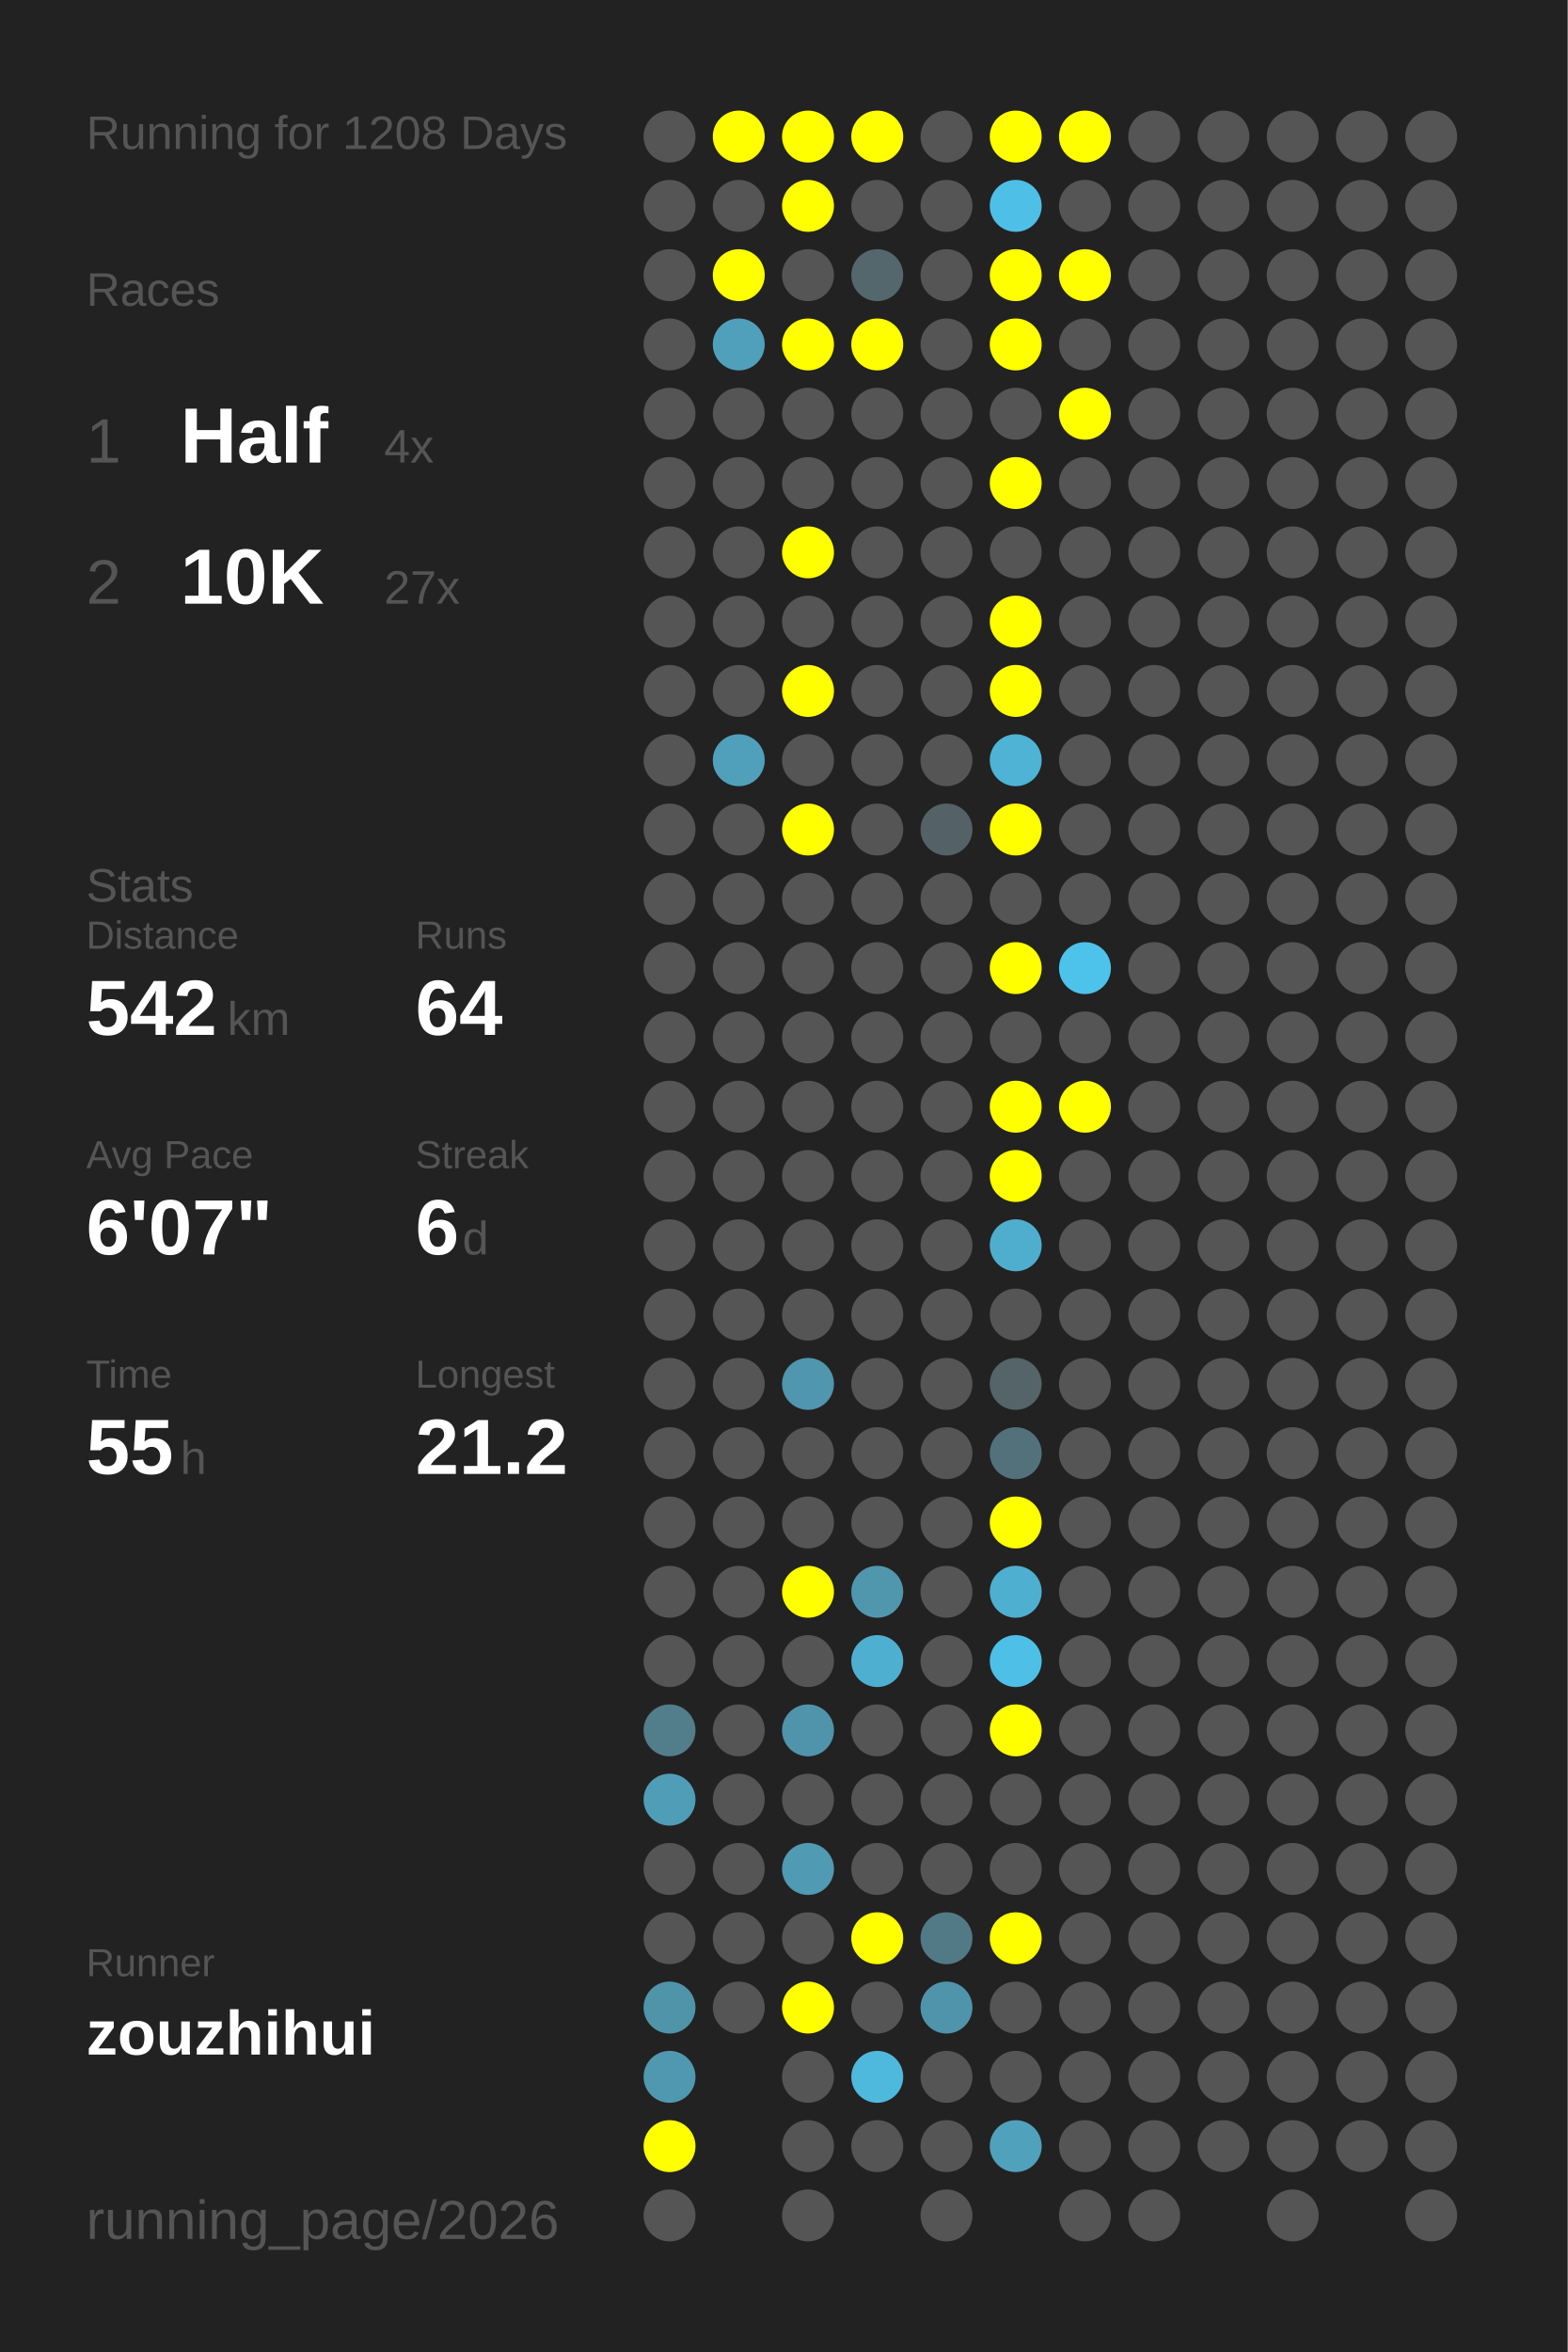
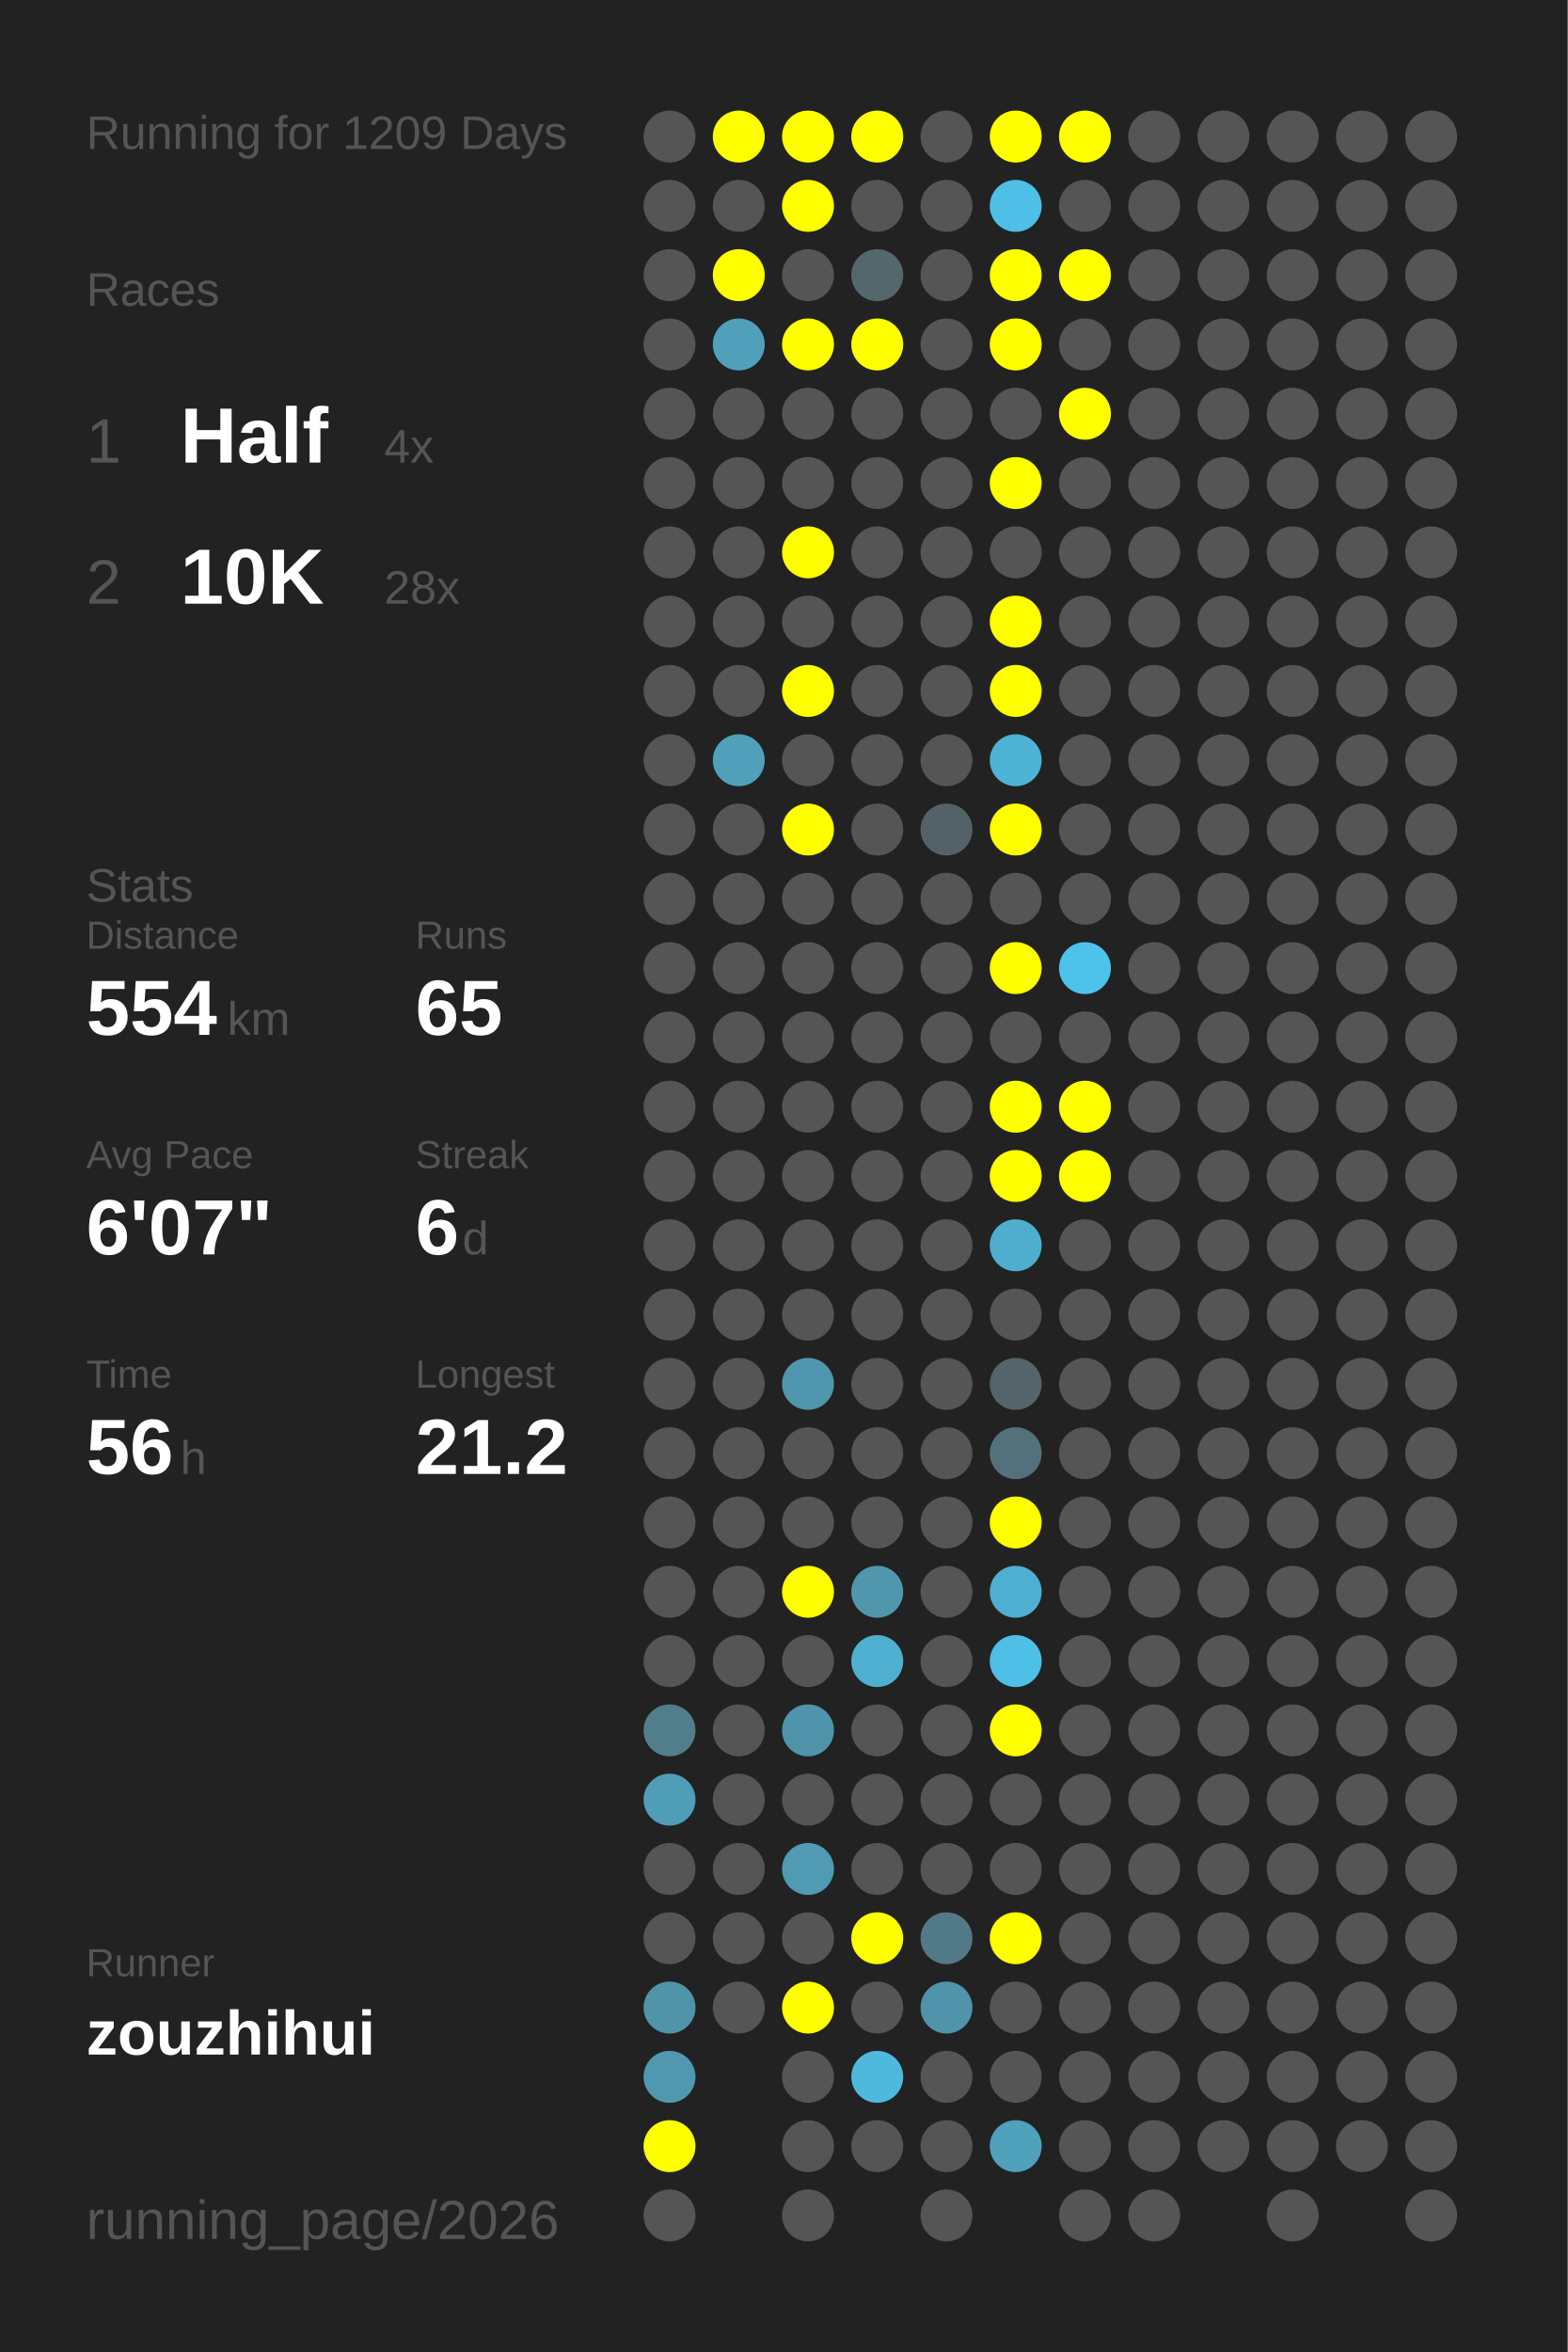
<svg xmlns="http://www.w3.org/2000/svg" baseProfile="full" height="300mm" version="1.1" viewBox="0,0,200,300" width="200mm">
  <defs />
  <rect fill="#222222" height="300" width="200" x="0" y="0" />
-   <text fill="#555555" style="font-size:6px; font-family:Arial;" x="11" y="19">Running for 1208 Days</text>
+   <text fill="#555555" style="font-size:6px; font-family:Arial;" x="11" y="19">Running for 1209 Days</text>
  <text fill="#555555" style="font-size:6px; font-family:Arial;" x="11" y="39">Races</text>
  <text fill="#555555" style="font-size:8px; font-family:Arial;" x="11" y="59">1</text>
  <text fill="#FFFFFF" style="font-size:10px; font-family:Arial; font-weight:bold;" x="23" y="59">Half</text>
  <text fill="#555555" style="font-size:6px; font-family:Arial;" x="49" y="59">4x</text>
  <text fill="#555555" style="font-size:8px; font-family:Arial;" x="11" y="77">2</text>
  <text fill="#FFFFFF" style="font-size:10px; font-family:Arial; font-weight:bold;" x="23" y="77">10K</text>
-   <text fill="#555555" style="font-size:6px; font-family:Arial;" x="49" y="77">27x</text>
+   <text fill="#555555" style="font-size:6px; font-family:Arial;" x="49" y="77">28x</text>
  <text fill="#555555" style="font-size:6px; font-family:Arial;" x="11" y="115">Stats</text>
  <text fill="#555555" style="font-size:5px; font-family:Arial;" x="11" y="121">Distance</text>
-   <text fill="#FFFFFF" style="font-size:10px; font-family:Arial; font-weight:bold;" x="11" y="132">542</text>
+   <text fill="#FFFFFF" style="font-size:10px; font-family:Arial; font-weight:bold;" x="11" y="132">554</text>
  <text fill="#555555" style="font-size:6px; font-family:Arial;" x="29" y="132">km</text>
  <text fill="#555555" style="font-size:5px; font-family:Arial;" x="53" y="121">Runs</text>
-   <text fill="#FFFFFF" style="font-size:10px; font-family:Arial; font-weight:bold;" x="53" y="132">64</text>
+   <text fill="#FFFFFF" style="font-size:10px; font-family:Arial; font-weight:bold;" x="53" y="132">65</text>
  <text fill="#555555" style="font-size:5px; font-family:Arial;" x="11" y="149">Avg Pace</text>
  <text fill="#FFFFFF" style="font-size:10px; font-family:Arial; font-weight:bold;" x="11" y="160">6'07"</text>
  <text fill="#555555" style="font-size:5px; font-family:Arial;" x="53" y="149">Streak</text>
  <text fill="#FFFFFF" style="font-size:10px; font-family:Arial; font-weight:bold;" x="53" y="160">6</text>
  <text fill="#555555" style="font-size:6px; font-family:Arial;" x="59" y="160">d</text>
  <text fill="#555555" style="font-size:5px; font-family:Arial;" x="11" y="177">Time</text>
-   <text fill="#FFFFFF" style="font-size:10px; font-family:Arial; font-weight:bold;" x="11" y="188">55</text>
+   <text fill="#FFFFFF" style="font-size:10px; font-family:Arial; font-weight:bold;" x="11" y="188">56</text>
  <text fill="#555555" style="font-size:6px; font-family:Arial;" x="23" y="188">h</text>
  <text fill="#555555" style="font-size:5px; font-family:Arial;" x="53" y="177">Longest</text>
  <text fill="#FFFFFF" style="font-size:10px; font-family:Arial; font-weight:bold;" x="53" y="188">21.2</text>
  <text fill="#555555" style="font-size:5px; font-family:Arial;" x="11" y="252.065">Runner</text>
  <text fill="#FFFFFF" style="font-size:8px; font-family:Arial; font-weight:bold;" x="11" y="262.065">zouzhihui</text>
  <text fill="#555555" style="font-size:7px; font-family:Arial;" x="11" y="285.581">running_page/2026</text>
  <circle cx="85.417" cy="17.419" fill="#555555" r="3.312" />
  <circle cx="85.417" cy="26.258" fill="#555555" r="3.312" />
  <circle cx="85.417" cy="35.097" fill="#555555" r="3.312" />
  <circle cx="85.417" cy="43.935" fill="#555555" r="3.312" />
  <circle cx="85.417" cy="52.774" fill="#555555" r="3.312" />
  <circle cx="85.417" cy="61.613" fill="#555555" r="3.312" />
  <circle cx="85.417" cy="70.452" fill="#555555" r="3.312" />
  <circle cx="85.417" cy="79.29" fill="#555555" r="3.312" />
  <circle cx="85.417" cy="88.129" fill="#555555" r="3.312" />
  <circle cx="85.417" cy="96.968" fill="#555555" r="3.312" />
  <circle cx="85.417" cy="105.806" fill="#555555" r="3.312" />
  <circle cx="85.417" cy="114.645" fill="#555555" r="3.312" />
  <circle cx="85.417" cy="123.484" fill="#555555" r="3.312" />
  <circle cx="85.417" cy="132.323" fill="#555555" r="3.312" />
  <circle cx="85.417" cy="141.161" fill="#555555" r="3.312" />
  <circle cx="85.417" cy="150" fill="#555555" r="3.312" />
  <circle cx="85.417" cy="158.839" fill="#555555" r="3.312" />
  <circle cx="85.417" cy="167.677" fill="#555555" r="3.312" />
  <circle cx="85.417" cy="176.516" fill="#555555" r="3.312" />
  <circle cx="85.417" cy="185.355" fill="#555555" r="3.312" />
  <circle cx="85.417" cy="194.194" fill="#555555" r="3.312" />
  <circle cx="85.417" cy="203.032" fill="#555555" r="3.312" />
  <circle cx="85.417" cy="211.871" fill="#555555" r="3.312" />
  <circle cx="85.417" cy="220.71" fill="#527d8b" r="3.312" />
  <circle cx="85.417" cy="229.548" fill="#509db7" r="3.312" />
  <circle cx="85.417" cy="238.387" fill="#555555" r="3.312" />
  <circle cx="85.417" cy="247.226" fill="#555555" r="3.312" />
  <circle cx="85.417" cy="256.065" fill="#5094aa" r="3.312" />
  <circle cx="85.417" cy="264.903" fill="#5098b0" r="3.312" />
  <circle cx="85.417" cy="273.742" fill="#FFFF00" r="3.312" />
  <circle cx="85.417" cy="282.581" fill="#555555" r="3.312" />
  <circle cx="94.25" cy="17.419" fill="#FFFF00" r="3.312" />
  <circle cx="94.25" cy="26.258" fill="#555555" r="3.312" />
  <circle cx="94.25" cy="35.097" fill="#FFFF00" r="3.312" />
  <circle cx="94.25" cy="43.935" fill="#50a0bb" r="3.312" />
  <circle cx="94.25" cy="52.774" fill="#555555" r="3.312" />
  <circle cx="94.25" cy="61.613" fill="#555555" r="3.312" />
  <circle cx="94.25" cy="70.452" fill="#555555" r="3.312" />
  <circle cx="94.25" cy="79.29" fill="#555555" r="3.312" />
  <circle cx="94.25" cy="88.129" fill="#555555" r="3.312" />
  <circle cx="94.25" cy="96.968" fill="#50a0bc" r="3.312" />
  <circle cx="94.25" cy="105.806" fill="#555555" r="3.312" />
  <circle cx="94.25" cy="114.645" fill="#555555" r="3.312" />
  <circle cx="94.25" cy="123.484" fill="#555555" r="3.312" />
  <circle cx="94.25" cy="132.323" fill="#555555" r="3.312" />
  <circle cx="94.25" cy="141.161" fill="#555555" r="3.312" />
  <circle cx="94.25" cy="150" fill="#555555" r="3.312" />
  <circle cx="94.25" cy="158.839" fill="#555555" r="3.312" />
  <circle cx="94.25" cy="167.677" fill="#555555" r="3.312" />
  <circle cx="94.25" cy="176.516" fill="#555555" r="3.312" />
  <circle cx="94.25" cy="185.355" fill="#555555" r="3.312" />
  <circle cx="94.25" cy="194.194" fill="#555555" r="3.312" />
  <circle cx="94.25" cy="203.032" fill="#555555" r="3.312" />
  <circle cx="94.25" cy="211.871" fill="#555555" r="3.312" />
  <circle cx="94.25" cy="220.71" fill="#555555" r="3.312" />
  <circle cx="94.25" cy="229.548" fill="#555555" r="3.312" />
  <circle cx="94.25" cy="238.387" fill="#555555" r="3.312" />
  <circle cx="94.25" cy="247.226" fill="#555555" r="3.312" />
  <circle cx="94.25" cy="256.065" fill="#555555" r="3.312" />
  <circle cx="103.083" cy="17.419" fill="#FFFF00" r="3.312" />
  <circle cx="103.083" cy="26.258" fill="#FFFF00" r="3.312" />
  <circle cx="103.083" cy="35.097" fill="#555555" r="3.312" />
  <circle cx="103.083" cy="43.935" fill="#FFFF00" r="3.312" />
  <circle cx="103.083" cy="52.774" fill="#555555" r="3.312" />
  <circle cx="103.083" cy="61.613" fill="#555555" r="3.312" />
  <circle cx="103.083" cy="70.452" fill="#FFFF00" r="3.312" />
  <circle cx="103.083" cy="79.29" fill="#555555" r="3.312" />
  <circle cx="103.083" cy="88.129" fill="#FFFF00" r="3.312" />
  <circle cx="103.083" cy="96.968" fill="#555555" r="3.312" />
  <circle cx="103.083" cy="105.806" fill="#FFFF00" r="3.312" />
  <circle cx="103.083" cy="114.645" fill="#555555" r="3.312" />
  <circle cx="103.083" cy="123.484" fill="#555555" r="3.312" />
  <circle cx="103.083" cy="132.323" fill="#555555" r="3.312" />
  <circle cx="103.083" cy="141.161" fill="#555555" r="3.312" />
  <circle cx="103.083" cy="150" fill="#555555" r="3.312" />
  <circle cx="103.083" cy="158.839" fill="#555555" r="3.312" />
  <circle cx="103.083" cy="167.677" fill="#555555" r="3.312" />
  <circle cx="103.083" cy="176.516" fill="#5096ae" r="3.312" />
  <circle cx="103.083" cy="185.355" fill="#555555" r="3.312" />
  <circle cx="103.083" cy="194.194" fill="#555555" r="3.312" />
  <circle cx="103.083" cy="203.032" fill="#FFFF00" r="3.312" />
  <circle cx="103.083" cy="211.871" fill="#555555" r="3.312" />
  <circle cx="103.083" cy="220.71" fill="#5094ab" r="3.312" />
  <circle cx="103.083" cy="229.548" fill="#555555" r="3.312" />
  <circle cx="103.083" cy="238.387" fill="#509ab3" r="3.312" />
  <circle cx="103.083" cy="247.226" fill="#555555" r="3.312" />
  <circle cx="103.083" cy="256.065" fill="#FFFF00" r="3.312" />
  <circle cx="103.083" cy="264.903" fill="#555555" r="3.312" />
  <circle cx="103.083" cy="273.742" fill="#555555" r="3.312" />
  <circle cx="103.083" cy="282.581" fill="#555555" r="3.312" />
  <circle cx="111.917" cy="17.419" fill="#FFFF00" r="3.312" />
  <circle cx="111.917" cy="26.258" fill="#555555" r="3.312" />
  <circle cx="111.917" cy="35.097" fill="#53676d" r="3.312" />
  <circle cx="111.917" cy="43.935" fill="#FFFF00" r="3.312" />
  <circle cx="111.917" cy="52.774" fill="#555555" r="3.312" />
  <circle cx="111.917" cy="61.613" fill="#555555" r="3.312" />
  <circle cx="111.917" cy="70.452" fill="#555555" r="3.312" />
  <circle cx="111.917" cy="79.29" fill="#555555" r="3.312" />
  <circle cx="111.917" cy="88.129" fill="#555555" r="3.312" />
  <circle cx="111.917" cy="96.968" fill="#555555" r="3.312" />
  <circle cx="111.917" cy="105.806" fill="#555555" r="3.312" />
  <circle cx="111.917" cy="114.645" fill="#555555" r="3.312" />
  <circle cx="111.917" cy="123.484" fill="#555555" r="3.312" />
  <circle cx="111.917" cy="132.323" fill="#555555" r="3.312" />
  <circle cx="111.917" cy="141.161" fill="#555555" r="3.312" />
  <circle cx="111.917" cy="150" fill="#555555" r="3.312" />
  <circle cx="111.917" cy="158.839" fill="#555555" r="3.312" />
  <circle cx="111.917" cy="167.677" fill="#555555" r="3.312" />
  <circle cx="111.917" cy="176.516" fill="#555555" r="3.312" />
  <circle cx="111.917" cy="185.355" fill="#555555" r="3.312" />
  <circle cx="111.917" cy="194.194" fill="#555555" r="3.312" />
  <circle cx="111.917" cy="203.032" fill="#5097ae" r="3.312" />
  <circle cx="111.917" cy="211.871" fill="#4fafd0" r="3.312" />
  <circle cx="111.917" cy="220.71" fill="#555555" r="3.312" />
  <circle cx="111.917" cy="229.548" fill="#555555" r="3.312" />
  <circle cx="111.917" cy="238.387" fill="#555555" r="3.312" />
  <circle cx="111.917" cy="247.226" fill="#FFFF00" r="3.312" />
  <circle cx="111.917" cy="256.065" fill="#555555" r="3.312" />
  <circle cx="111.917" cy="264.903" fill="#4eb9dd" r="3.312" />
  <circle cx="111.917" cy="273.742" fill="#555555" r="3.312" />
  <circle cx="120.75" cy="17.419" fill="#555555" r="3.312" />
  <circle cx="120.75" cy="26.258" fill="#555555" r="3.312" />
  <circle cx="120.75" cy="35.097" fill="#555555" r="3.312" />
  <circle cx="120.75" cy="43.935" fill="#555555" r="3.312" />
  <circle cx="120.75" cy="52.774" fill="#555555" r="3.312" />
  <circle cx="120.75" cy="61.613" fill="#555555" r="3.312" />
  <circle cx="120.75" cy="70.452" fill="#555555" r="3.312" />
  <circle cx="120.75" cy="79.29" fill="#555555" r="3.312" />
  <circle cx="120.75" cy="88.129" fill="#555555" r="3.312" />
  <circle cx="120.75" cy="96.968" fill="#555555" r="3.312" />
  <circle cx="120.75" cy="105.806" fill="#546267" r="3.312" />
  <circle cx="120.75" cy="114.645" fill="#555555" r="3.312" />
  <circle cx="120.75" cy="123.484" fill="#555555" r="3.312" />
  <circle cx="120.75" cy="132.323" fill="#555555" r="3.312" />
  <circle cx="120.75" cy="141.161" fill="#555555" r="3.312" />
  <circle cx="120.75" cy="150" fill="#555555" r="3.312" />
  <circle cx="120.75" cy="158.839" fill="#555555" r="3.312" />
  <circle cx="120.75" cy="167.677" fill="#555555" r="3.312" />
  <circle cx="120.75" cy="176.516" fill="#555555" r="3.312" />
  <circle cx="120.75" cy="185.355" fill="#555555" r="3.312" />
  <circle cx="120.75" cy="194.194" fill="#555555" r="3.312" />
  <circle cx="120.75" cy="203.032" fill="#555555" r="3.312" />
  <circle cx="120.75" cy="211.871" fill="#555555" r="3.312" />
  <circle cx="120.75" cy="220.71" fill="#555555" r="3.312" />
  <circle cx="120.75" cy="229.548" fill="#555555" r="3.312" />
  <circle cx="120.75" cy="238.387" fill="#555555" r="3.312" />
  <circle cx="120.75" cy="247.226" fill="#527986" r="3.312" />
  <circle cx="120.75" cy="256.065" fill="#5094ab" r="3.312" />
  <circle cx="120.75" cy="264.903" fill="#555555" r="3.312" />
  <circle cx="120.75" cy="273.742" fill="#555555" r="3.312" />
  <circle cx="120.75" cy="282.581" fill="#555555" r="3.312" />
  <circle cx="129.583" cy="17.419" fill="#FFFF00" r="3.312" />
  <circle cx="129.583" cy="26.258" fill="#4ebfe6" r="3.312" />
  <circle cx="129.583" cy="35.097" fill="#FFFF00" r="3.312" />
  <circle cx="129.583" cy="43.935" fill="#FFFF00" r="3.312" />
  <circle cx="129.583" cy="52.774" fill="#555555" r="3.312" />
  <circle cx="129.583" cy="61.613" fill="#FFFF00" r="3.312" />
  <circle cx="129.583" cy="70.452" fill="#555555" r="3.312" />
  <circle cx="129.583" cy="79.29" fill="#FFFF00" r="3.312" />
  <circle cx="129.583" cy="88.129" fill="#FFFF00" r="3.312" />
  <circle cx="129.583" cy="96.968" fill="#4eb3d5" r="3.312" />
  <circle cx="129.583" cy="105.806" fill="#FFFF00" r="3.312" />
  <circle cx="129.583" cy="114.645" fill="#555555" r="3.312" />
  <circle cx="129.583" cy="123.484" fill="#FFFF00" r="3.312" />
  <circle cx="129.583" cy="132.323" fill="#555555" r="3.312" />
  <circle cx="129.583" cy="141.161" fill="#FFFF00" r="3.312" />
  <circle cx="129.583" cy="150" fill="#FFFF00" r="3.312" />
  <circle cx="129.583" cy="158.839" fill="#4faece" r="3.312" />
  <circle cx="129.583" cy="167.677" fill="#555555" r="3.312" />
  <circle cx="129.583" cy="176.516" fill="#546469" r="3.312" />
  <circle cx="129.583" cy="185.355" fill="#53717b" r="3.312" />
  <circle cx="129.583" cy="194.194" fill="#FFFF00" r="3.312" />
  <circle cx="129.583" cy="203.032" fill="#4fafd0" r="3.312" />
  <circle cx="129.583" cy="211.871" fill="#4ebfe6" r="3.312" />
  <circle cx="129.583" cy="220.71" fill="#FFFF00" r="3.312" />
  <circle cx="129.583" cy="229.548" fill="#555555" r="3.312" />
  <circle cx="129.583" cy="238.387" fill="#555555" r="3.312" />
  <circle cx="129.583" cy="247.226" fill="#FFFF00" r="3.312" />
  <circle cx="129.583" cy="256.065" fill="#555555" r="3.312" />
  <circle cx="129.583" cy="264.903" fill="#555555" r="3.312" />
  <circle cx="129.583" cy="273.742" fill="#50a1bc" r="3.312" />
  <circle cx="138.417" cy="17.419" fill="#FFFF00" r="3.312" />
  <circle cx="138.417" cy="26.258" fill="#555555" r="3.312" />
  <circle cx="138.417" cy="35.097" fill="#FFFF00" r="3.312" />
  <circle cx="138.417" cy="43.935" fill="#555555" r="3.312" />
  <circle cx="138.417" cy="52.774" fill="#FFFF00" r="3.312" />
  <circle cx="138.417" cy="61.613" fill="#555555" r="3.312" />
  <circle cx="138.417" cy="70.452" fill="#555555" r="3.312" />
  <circle cx="138.417" cy="79.29" fill="#555555" r="3.312" />
  <circle cx="138.417" cy="88.129" fill="#555555" r="3.312" />
  <circle cx="138.417" cy="96.968" fill="#555555" r="3.312" />
  <circle cx="138.417" cy="105.806" fill="#555555" r="3.312" />
  <circle cx="138.417" cy="114.645" fill="#555555" r="3.312" />
  <circle cx="138.417" cy="123.484" fill="#4dc3eb" r="3.312" />
  <circle cx="138.417" cy="132.323" fill="#555555" r="3.312" />
  <circle cx="138.417" cy="141.161" fill="#FFFF00" r="3.312" />
-   <circle cx="138.417" cy="150" fill="#555555" r="3.312" />
+   <circle cx="138.417" cy="150" fill="#FFFF00" r="3.312" />
  <circle cx="138.417" cy="158.839" fill="#555555" r="3.312" />
  <circle cx="138.417" cy="167.677" fill="#555555" r="3.312" />
  <circle cx="138.417" cy="176.516" fill="#555555" r="3.312" />
  <circle cx="138.417" cy="185.355" fill="#555555" r="3.312" />
  <circle cx="138.417" cy="194.194" fill="#555555" r="3.312" />
  <circle cx="138.417" cy="203.032" fill="#555555" r="3.312" />
  <circle cx="138.417" cy="211.871" fill="#555555" r="3.312" />
  <circle cx="138.417" cy="220.71" fill="#555555" r="3.312" />
  <circle cx="138.417" cy="229.548" fill="#555555" r="3.312" />
  <circle cx="138.417" cy="238.387" fill="#555555" r="3.312" />
  <circle cx="138.417" cy="247.226" fill="#555555" r="3.312" />
  <circle cx="138.417" cy="256.065" fill="#555555" r="3.312" />
  <circle cx="138.417" cy="264.903" fill="#555555" r="3.312" />
  <circle cx="138.417" cy="273.742" fill="#555555" r="3.312" />
  <circle cx="138.417" cy="282.581" fill="#555555" r="3.312" />
  <circle cx="147.25" cy="17.419" fill="#555555" r="3.312" />
  <circle cx="147.25" cy="26.258" fill="#555555" r="3.312" />
  <circle cx="147.25" cy="35.097" fill="#555555" r="3.312" />
  <circle cx="147.25" cy="43.935" fill="#555555" r="3.312" />
  <circle cx="147.25" cy="52.774" fill="#555555" r="3.312" />
  <circle cx="147.25" cy="61.613" fill="#555555" r="3.312" />
  <circle cx="147.25" cy="70.452" fill="#555555" r="3.312" />
  <circle cx="147.25" cy="79.29" fill="#555555" r="3.312" />
  <circle cx="147.25" cy="88.129" fill="#555555" r="3.312" />
  <circle cx="147.25" cy="96.968" fill="#555555" r="3.312" />
  <circle cx="147.25" cy="105.806" fill="#555555" r="3.312" />
  <circle cx="147.25" cy="114.645" fill="#555555" r="3.312" />
  <circle cx="147.25" cy="123.484" fill="#555555" r="3.312" />
  <circle cx="147.25" cy="132.323" fill="#555555" r="3.312" />
  <circle cx="147.25" cy="141.161" fill="#555555" r="3.312" />
  <circle cx="147.25" cy="150" fill="#555555" r="3.312" />
  <circle cx="147.25" cy="158.839" fill="#555555" r="3.312" />
  <circle cx="147.25" cy="167.677" fill="#555555" r="3.312" />
  <circle cx="147.25" cy="176.516" fill="#555555" r="3.312" />
  <circle cx="147.25" cy="185.355" fill="#555555" r="3.312" />
  <circle cx="147.25" cy="194.194" fill="#555555" r="3.312" />
  <circle cx="147.25" cy="203.032" fill="#555555" r="3.312" />
  <circle cx="147.25" cy="211.871" fill="#555555" r="3.312" />
  <circle cx="147.25" cy="220.71" fill="#555555" r="3.312" />
  <circle cx="147.25" cy="229.548" fill="#555555" r="3.312" />
  <circle cx="147.25" cy="238.387" fill="#555555" r="3.312" />
  <circle cx="147.25" cy="247.226" fill="#555555" r="3.312" />
  <circle cx="147.25" cy="256.065" fill="#555555" r="3.312" />
  <circle cx="147.25" cy="264.903" fill="#555555" r="3.312" />
  <circle cx="147.25" cy="273.742" fill="#555555" r="3.312" />
  <circle cx="147.25" cy="282.581" fill="#555555" r="3.312" />
  <circle cx="156.083" cy="17.419" fill="#555555" r="3.312" />
  <circle cx="156.083" cy="26.258" fill="#555555" r="3.312" />
  <circle cx="156.083" cy="35.097" fill="#555555" r="3.312" />
  <circle cx="156.083" cy="43.935" fill="#555555" r="3.312" />
  <circle cx="156.083" cy="52.774" fill="#555555" r="3.312" />
  <circle cx="156.083" cy="61.613" fill="#555555" r="3.312" />
  <circle cx="156.083" cy="70.452" fill="#555555" r="3.312" />
  <circle cx="156.083" cy="79.29" fill="#555555" r="3.312" />
  <circle cx="156.083" cy="88.129" fill="#555555" r="3.312" />
  <circle cx="156.083" cy="96.968" fill="#555555" r="3.312" />
  <circle cx="156.083" cy="105.806" fill="#555555" r="3.312" />
  <circle cx="156.083" cy="114.645" fill="#555555" r="3.312" />
  <circle cx="156.083" cy="123.484" fill="#555555" r="3.312" />
  <circle cx="156.083" cy="132.323" fill="#555555" r="3.312" />
  <circle cx="156.083" cy="141.161" fill="#555555" r="3.312" />
  <circle cx="156.083" cy="150" fill="#555555" r="3.312" />
  <circle cx="156.083" cy="158.839" fill="#555555" r="3.312" />
  <circle cx="156.083" cy="167.677" fill="#555555" r="3.312" />
  <circle cx="156.083" cy="176.516" fill="#555555" r="3.312" />
  <circle cx="156.083" cy="185.355" fill="#555555" r="3.312" />
  <circle cx="156.083" cy="194.194" fill="#555555" r="3.312" />
  <circle cx="156.083" cy="203.032" fill="#555555" r="3.312" />
  <circle cx="156.083" cy="211.871" fill="#555555" r="3.312" />
  <circle cx="156.083" cy="220.71" fill="#555555" r="3.312" />
  <circle cx="156.083" cy="229.548" fill="#555555" r="3.312" />
  <circle cx="156.083" cy="238.387" fill="#555555" r="3.312" />
  <circle cx="156.083" cy="247.226" fill="#555555" r="3.312" />
  <circle cx="156.083" cy="256.065" fill="#555555" r="3.312" />
  <circle cx="156.083" cy="264.903" fill="#555555" r="3.312" />
  <circle cx="156.083" cy="273.742" fill="#555555" r="3.312" />
  <circle cx="164.917" cy="17.419" fill="#555555" r="3.312" />
  <circle cx="164.917" cy="26.258" fill="#555555" r="3.312" />
  <circle cx="164.917" cy="35.097" fill="#555555" r="3.312" />
  <circle cx="164.917" cy="43.935" fill="#555555" r="3.312" />
  <circle cx="164.917" cy="52.774" fill="#555555" r="3.312" />
  <circle cx="164.917" cy="61.613" fill="#555555" r="3.312" />
  <circle cx="164.917" cy="70.452" fill="#555555" r="3.312" />
  <circle cx="164.917" cy="79.29" fill="#555555" r="3.312" />
  <circle cx="164.917" cy="88.129" fill="#555555" r="3.312" />
  <circle cx="164.917" cy="96.968" fill="#555555" r="3.312" />
  <circle cx="164.917" cy="105.806" fill="#555555" r="3.312" />
  <circle cx="164.917" cy="114.645" fill="#555555" r="3.312" />
  <circle cx="164.917" cy="123.484" fill="#555555" r="3.312" />
  <circle cx="164.917" cy="132.323" fill="#555555" r="3.312" />
  <circle cx="164.917" cy="141.161" fill="#555555" r="3.312" />
  <circle cx="164.917" cy="150" fill="#555555" r="3.312" />
  <circle cx="164.917" cy="158.839" fill="#555555" r="3.312" />
  <circle cx="164.917" cy="167.677" fill="#555555" r="3.312" />
  <circle cx="164.917" cy="176.516" fill="#555555" r="3.312" />
  <circle cx="164.917" cy="185.355" fill="#555555" r="3.312" />
  <circle cx="164.917" cy="194.194" fill="#555555" r="3.312" />
  <circle cx="164.917" cy="203.032" fill="#555555" r="3.312" />
  <circle cx="164.917" cy="211.871" fill="#555555" r="3.312" />
  <circle cx="164.917" cy="220.71" fill="#555555" r="3.312" />
  <circle cx="164.917" cy="229.548" fill="#555555" r="3.312" />
  <circle cx="164.917" cy="238.387" fill="#555555" r="3.312" />
  <circle cx="164.917" cy="247.226" fill="#555555" r="3.312" />
  <circle cx="164.917" cy="256.065" fill="#555555" r="3.312" />
  <circle cx="164.917" cy="264.903" fill="#555555" r="3.312" />
  <circle cx="164.917" cy="273.742" fill="#555555" r="3.312" />
  <circle cx="164.917" cy="282.581" fill="#555555" r="3.312" />
  <circle cx="173.75" cy="17.419" fill="#555555" r="3.312" />
  <circle cx="173.75" cy="26.258" fill="#555555" r="3.312" />
  <circle cx="173.75" cy="35.097" fill="#555555" r="3.312" />
  <circle cx="173.75" cy="43.935" fill="#555555" r="3.312" />
  <circle cx="173.75" cy="52.774" fill="#555555" r="3.312" />
  <circle cx="173.75" cy="61.613" fill="#555555" r="3.312" />
  <circle cx="173.75" cy="70.452" fill="#555555" r="3.312" />
  <circle cx="173.75" cy="79.29" fill="#555555" r="3.312" />
  <circle cx="173.75" cy="88.129" fill="#555555" r="3.312" />
  <circle cx="173.75" cy="96.968" fill="#555555" r="3.312" />
  <circle cx="173.75" cy="105.806" fill="#555555" r="3.312" />
  <circle cx="173.75" cy="114.645" fill="#555555" r="3.312" />
  <circle cx="173.75" cy="123.484" fill="#555555" r="3.312" />
  <circle cx="173.75" cy="132.323" fill="#555555" r="3.312" />
  <circle cx="173.75" cy="141.161" fill="#555555" r="3.312" />
  <circle cx="173.75" cy="150" fill="#555555" r="3.312" />
  <circle cx="173.75" cy="158.839" fill="#555555" r="3.312" />
  <circle cx="173.75" cy="167.677" fill="#555555" r="3.312" />
  <circle cx="173.75" cy="176.516" fill="#555555" r="3.312" />
  <circle cx="173.75" cy="185.355" fill="#555555" r="3.312" />
  <circle cx="173.75" cy="194.194" fill="#555555" r="3.312" />
  <circle cx="173.75" cy="203.032" fill="#555555" r="3.312" />
  <circle cx="173.75" cy="211.871" fill="#555555" r="3.312" />
  <circle cx="173.75" cy="220.71" fill="#555555" r="3.312" />
  <circle cx="173.75" cy="229.548" fill="#555555" r="3.312" />
  <circle cx="173.75" cy="238.387" fill="#555555" r="3.312" />
  <circle cx="173.75" cy="247.226" fill="#555555" r="3.312" />
  <circle cx="173.75" cy="256.065" fill="#555555" r="3.312" />
  <circle cx="173.75" cy="264.903" fill="#555555" r="3.312" />
  <circle cx="173.75" cy="273.742" fill="#555555" r="3.312" />
  <circle cx="182.583" cy="17.419" fill="#555555" r="3.312" />
  <circle cx="182.583" cy="26.258" fill="#555555" r="3.312" />
  <circle cx="182.583" cy="35.097" fill="#555555" r="3.312" />
  <circle cx="182.583" cy="43.935" fill="#555555" r="3.312" />
  <circle cx="182.583" cy="52.774" fill="#555555" r="3.312" />
  <circle cx="182.583" cy="61.613" fill="#555555" r="3.312" />
  <circle cx="182.583" cy="70.452" fill="#555555" r="3.312" />
  <circle cx="182.583" cy="79.29" fill="#555555" r="3.312" />
  <circle cx="182.583" cy="88.129" fill="#555555" r="3.312" />
  <circle cx="182.583" cy="96.968" fill="#555555" r="3.312" />
  <circle cx="182.583" cy="105.806" fill="#555555" r="3.312" />
  <circle cx="182.583" cy="114.645" fill="#555555" r="3.312" />
  <circle cx="182.583" cy="123.484" fill="#555555" r="3.312" />
  <circle cx="182.583" cy="132.323" fill="#555555" r="3.312" />
  <circle cx="182.583" cy="141.161" fill="#555555" r="3.312" />
  <circle cx="182.583" cy="150" fill="#555555" r="3.312" />
  <circle cx="182.583" cy="158.839" fill="#555555" r="3.312" />
  <circle cx="182.583" cy="167.677" fill="#555555" r="3.312" />
  <circle cx="182.583" cy="176.516" fill="#555555" r="3.312" />
  <circle cx="182.583" cy="185.355" fill="#555555" r="3.312" />
  <circle cx="182.583" cy="194.194" fill="#555555" r="3.312" />
  <circle cx="182.583" cy="203.032" fill="#555555" r="3.312" />
  <circle cx="182.583" cy="211.871" fill="#555555" r="3.312" />
  <circle cx="182.583" cy="220.71" fill="#555555" r="3.312" />
  <circle cx="182.583" cy="229.548" fill="#555555" r="3.312" />
  <circle cx="182.583" cy="238.387" fill="#555555" r="3.312" />
  <circle cx="182.583" cy="247.226" fill="#555555" r="3.312" />
  <circle cx="182.583" cy="256.065" fill="#555555" r="3.312" />
  <circle cx="182.583" cy="264.903" fill="#555555" r="3.312" />
  <circle cx="182.583" cy="273.742" fill="#555555" r="3.312" />
  <circle cx="182.583" cy="282.581" fill="#555555" r="3.312" />
</svg>
